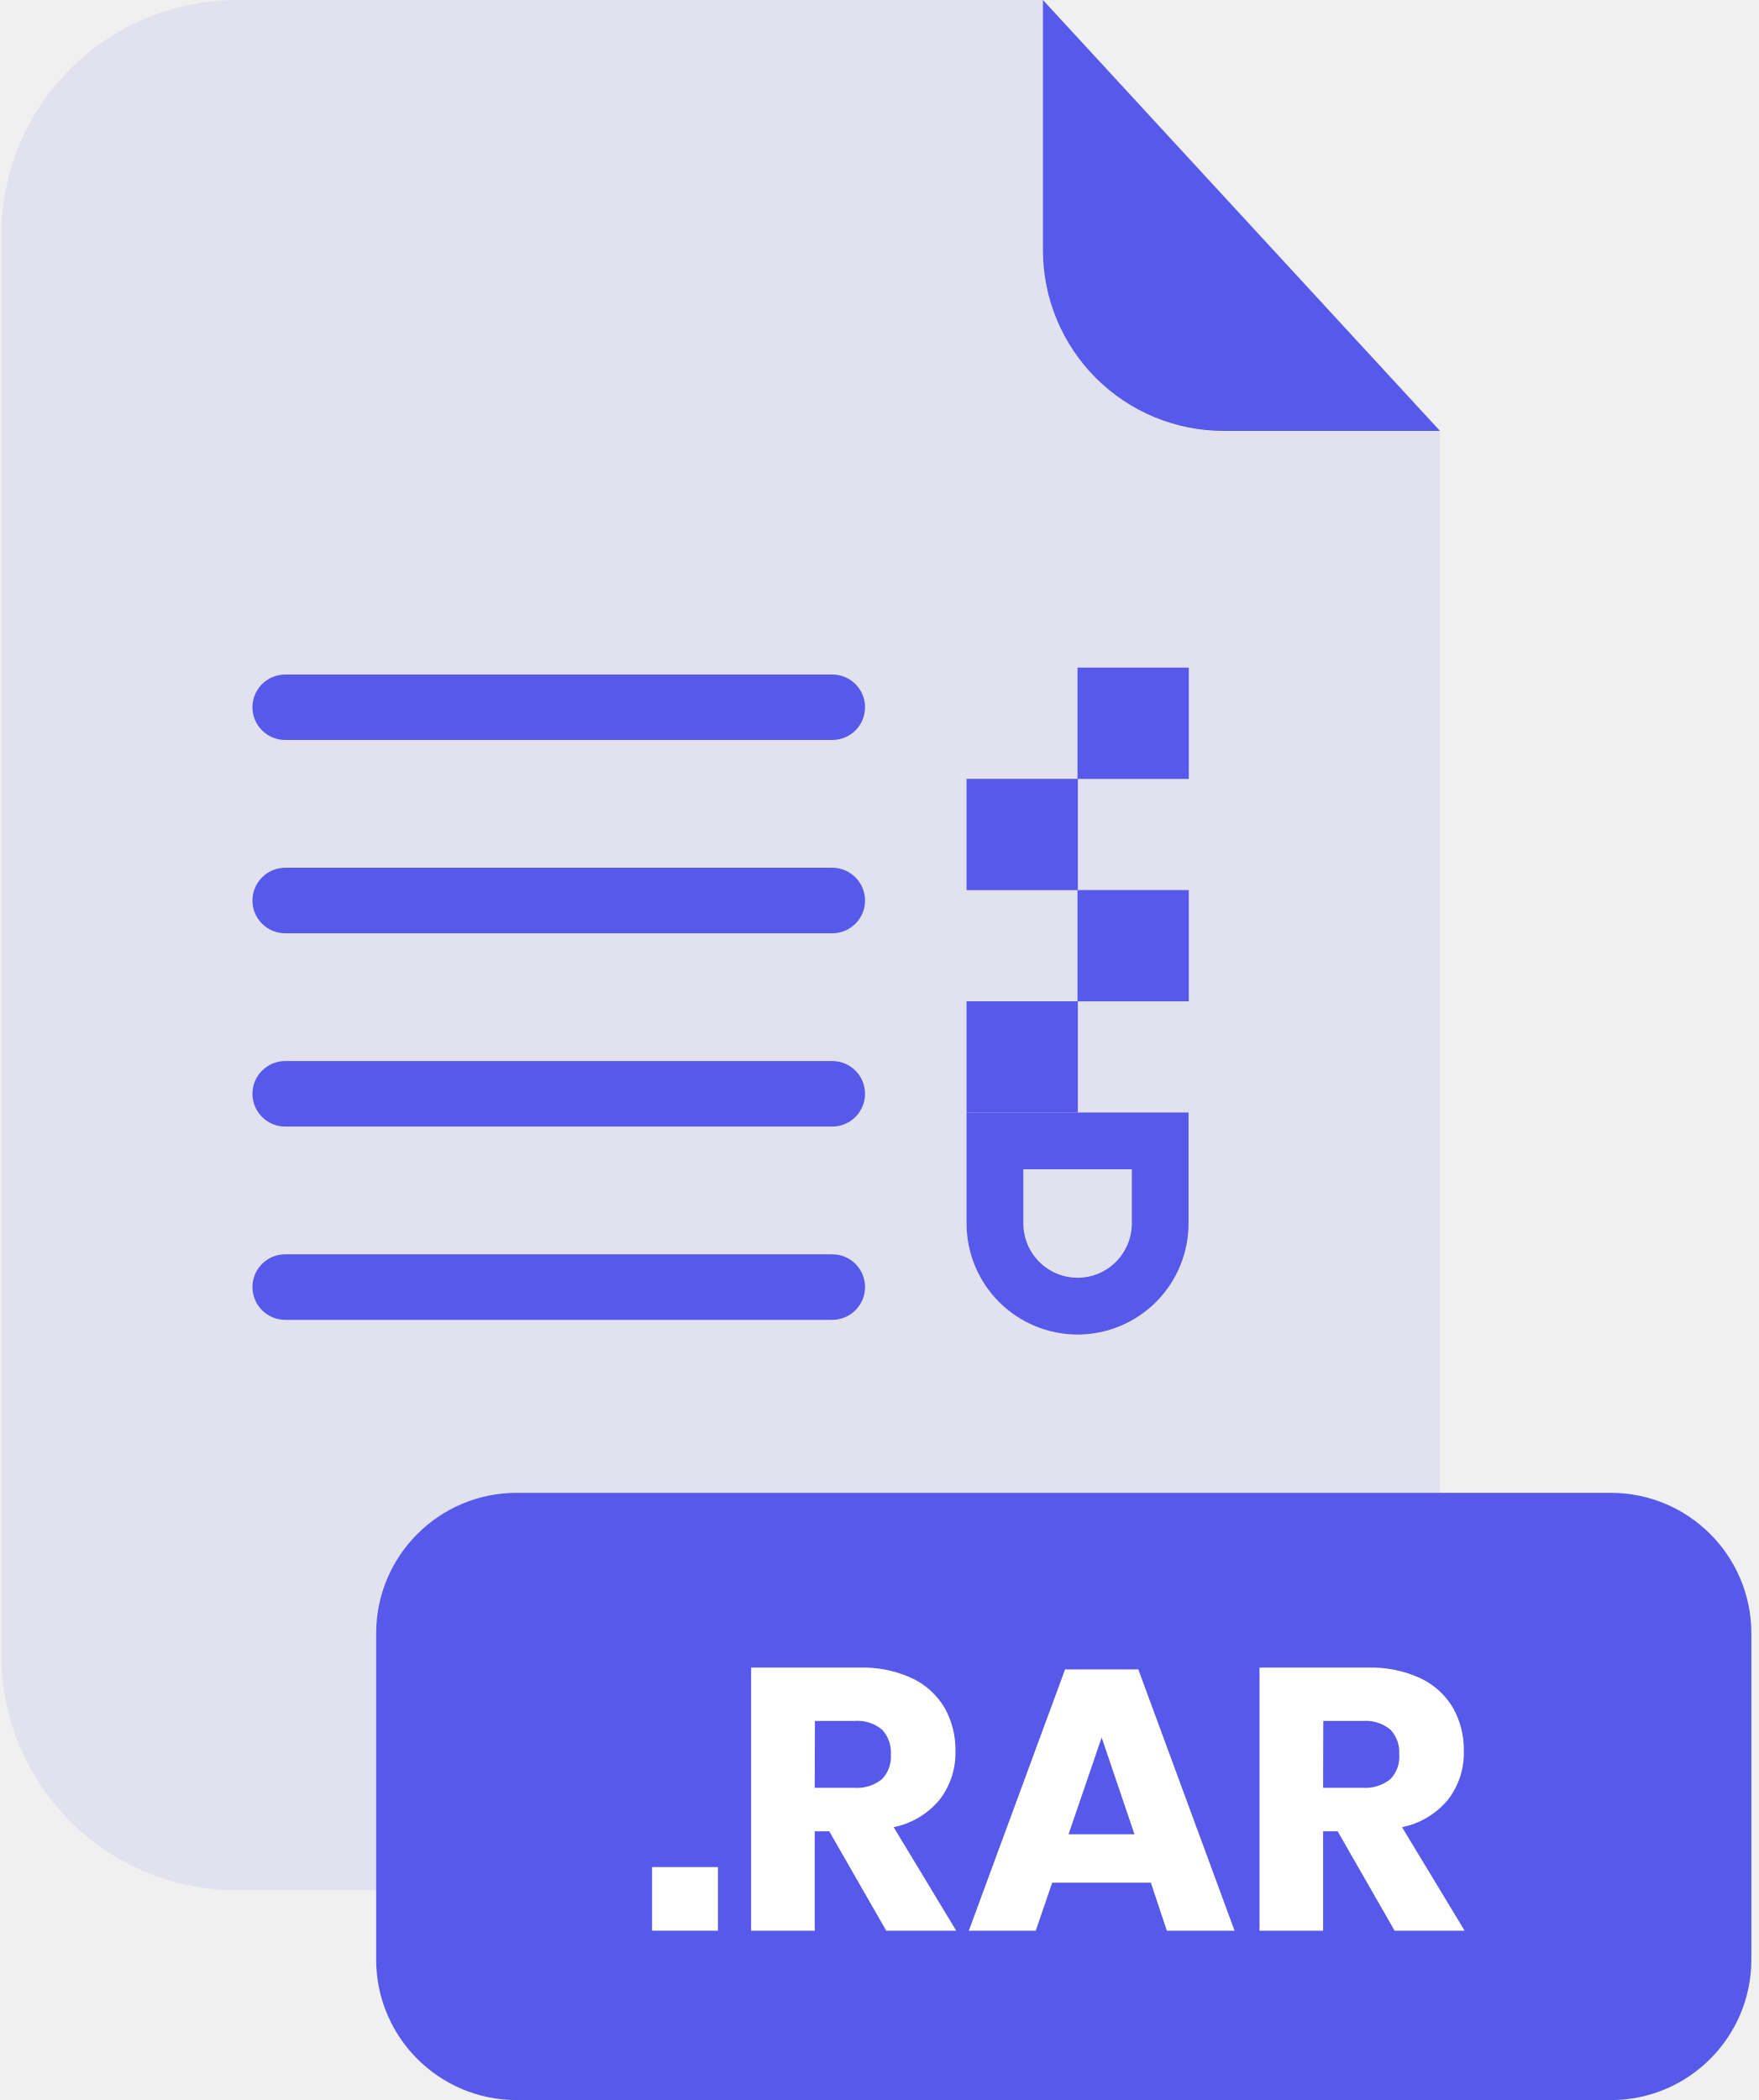
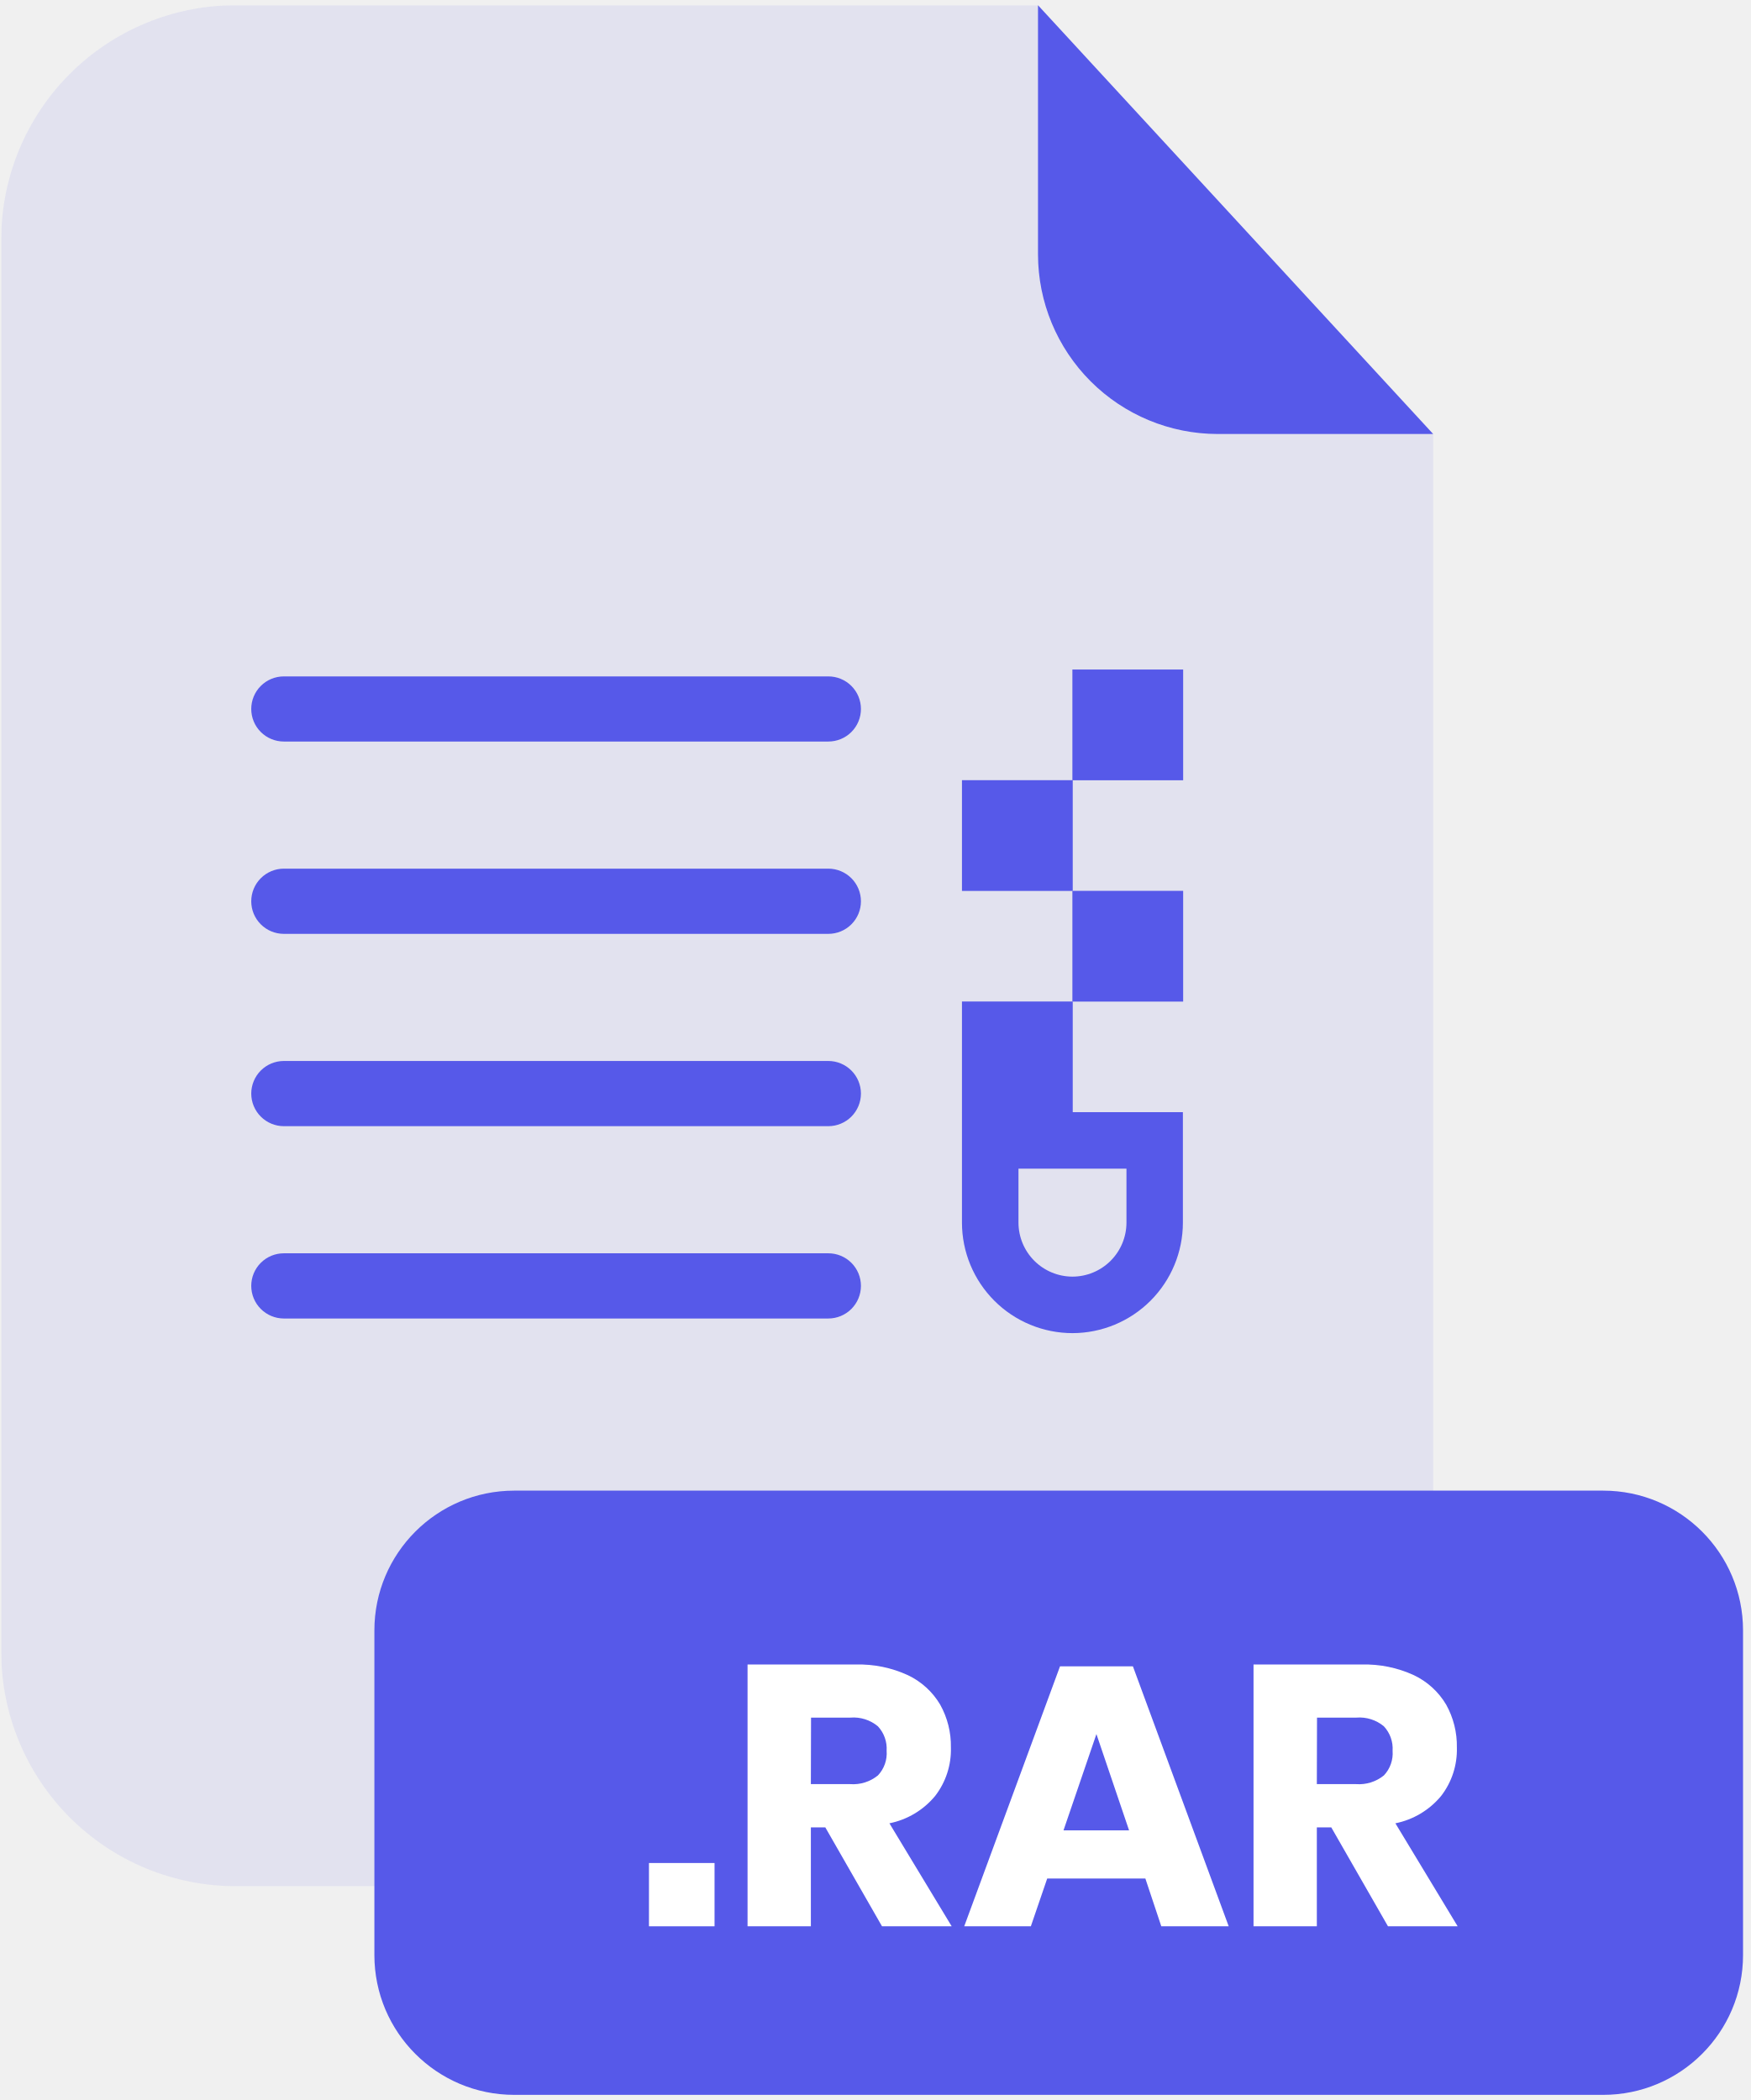
- <svg xmlns="http://www.w3.org/2000/svg" width="201" height="240" viewBox="0 0 201 240" fill="none">
+ <svg xmlns="http://www.w3.org/2000/svg" width="20" height="24" viewBox="0 0 201 240" fill="none">
  <g clip-path="url(#clip0_2_2398)">
    <g opacity="0.3">
      <path opacity="0.3" d="M139.81 49.25C134.342 49.242 129.1 47.066 125.235 43.198C121.369 39.331 119.195 34.088 119.19 28.62V1.85821e-06H27.06C23.526 -0.001 20.025 0.694 16.759 2.046C13.493 3.397 10.525 5.379 8.025 7.878C5.526 10.377 3.542 13.344 2.189 16.61C0.836 19.875 0.14 23.375 0.14 26.91V189.13C0.14 192.665 0.836 196.165 2.189 199.43C3.542 202.696 5.526 205.663 8.025 208.162C10.525 210.661 13.493 212.643 16.759 213.995C20.025 215.346 23.526 216.041 27.06 216.04H137.66C144.797 216.04 151.642 213.205 156.688 208.158C161.735 203.112 164.57 196.267 164.57 189.13V49.25H139.81Z" fill="#5659E9" />
    </g>
    <path d="M164.57 49.25H139.81C134.342 49.242 129.1 47.066 125.235 43.198C121.369 39.331 119.195 34.088 119.19 28.62V0L164.57 49.25Z" fill="#5659E9" />
    <path d="M184.09 170.61H59.05C50.18 170.61 42.99 177.8 42.99 186.67V223.95C42.99 232.82 50.18 240.01 59.05 240.01H184.09C192.96 240.01 200.15 232.82 200.15 223.95V186.67C200.15 177.8 192.96 170.61 184.09 170.61Z" fill="#5659E9" />
    <path d="M82.05 213.38V220.65H74.52V213.38H82.05Z" fill="white" />
    <path d="M101.28 220.65L94.77 209.29H93.11V220.65H85.84V190.58H98.26C100.328 190.523 102.381 190.944 104.26 191.81C105.802 192.543 107.091 193.72 107.96 195.19C108.797 196.693 109.222 198.39 109.19 200.11C109.249 202.12 108.609 204.088 107.38 205.68C106.041 207.297 104.188 208.405 102.13 208.82L109.28 220.65H101.28ZM93.11 204.32H97.62C98.772 204.407 99.914 204.049 100.81 203.32C101.165 202.944 101.438 202.498 101.61 202.011C101.782 201.524 101.85 201.005 101.81 200.49C101.843 199.978 101.772 199.465 101.6 198.982C101.428 198.499 101.159 198.056 100.81 197.68C99.926 196.943 98.787 196.584 97.64 196.68H93.13L93.11 204.32Z" fill="white" />
    <path d="M131.52 215.16H120.25L118.37 220.65H110.72L121.72 190.79H130.09L141.09 220.65H133.35L131.52 215.16ZM129.65 209.63L125.9 198.57L122.12 209.63H129.65Z" fill="white" />
    <path d="M159.38 220.65L152.87 209.29H151.21V220.65H143.94V190.58H156.36C158.428 190.523 160.481 190.944 162.36 191.81C163.902 192.543 165.191 193.72 166.06 195.19C166.897 196.693 167.322 198.39 167.29 200.11C167.349 202.12 166.709 204.088 165.48 205.68C164.141 207.297 162.288 208.405 160.23 208.82L167.38 220.65H159.38ZM151.21 204.32H155.72C156.872 204.405 158.013 204.047 158.91 203.32C159.265 202.944 159.538 202.498 159.71 202.011C159.882 201.524 159.95 201.005 159.91 200.49C159.943 199.978 159.872 199.465 159.7 198.982C159.528 198.499 159.259 198.056 158.91 197.68C158.026 196.943 156.887 196.584 155.74 196.68H151.23L151.21 204.32Z" fill="white" />
    <path d="M95.11 150.84H32.59C31.597 150.837 30.646 150.441 29.945 149.738C29.244 149.035 28.85 148.083 28.85 147.09C28.85 146.098 29.244 145.147 29.946 144.446C30.647 143.744 31.598 143.35 32.59 143.35H95.11C95.602 143.349 96.09 143.445 96.544 143.632C96.999 143.819 97.413 144.095 97.761 144.442C98.109 144.789 98.386 145.202 98.575 145.657C98.763 146.111 98.86 146.598 98.86 147.09C98.86 148.085 98.465 149.039 97.762 149.742C97.058 150.445 96.105 150.84 95.11 150.84Z" fill="#5659E9" />
    <path d="M95.11 128.75H32.59C31.597 128.747 30.646 128.351 29.945 127.648C29.244 126.945 28.85 125.993 28.85 125C28.853 124.009 29.248 123.059 29.948 122.358C30.649 121.657 31.599 121.263 32.59 121.26H95.11C96.103 121.26 97.055 121.654 97.758 122.355C98.461 123.056 98.858 124.007 98.86 125C98.86 125.995 98.465 126.948 97.762 127.652C97.058 128.355 96.105 128.75 95.11 128.75Z" fill="#5659E9" />
    <path d="M95.11 106.66H32.59C31.598 106.66 30.647 106.266 29.946 105.564C29.244 104.863 28.85 103.912 28.85 102.92C28.85 101.927 29.244 100.975 29.945 100.272C30.646 99.569 31.597 99.173 32.59 99.17H95.11C96.105 99.17 97.058 99.565 97.762 100.268C98.465 100.971 98.86 101.925 98.86 102.92C98.86 103.412 98.763 103.899 98.575 104.353C98.386 104.808 98.109 105.221 97.761 105.568C97.413 105.915 96.999 106.191 96.544 106.378C96.09 106.565 95.602 106.661 95.11 106.66Z" fill="#5659E9" />
    <path d="M95.11 84.57H32.59C31.598 84.57 30.647 84.176 29.946 83.475C29.244 82.773 28.85 81.822 28.85 80.83C28.85 79.838 29.244 78.887 29.946 78.185C30.647 77.484 31.598 77.09 32.59 77.09H95.11C95.602 77.088 96.09 77.184 96.544 77.372C96.999 77.559 97.413 77.834 97.761 78.182C98.109 78.529 98.386 78.942 98.575 79.396C98.763 79.851 98.86 80.338 98.86 80.83C98.86 81.322 98.763 81.809 98.575 82.263C98.386 82.718 98.109 83.131 97.761 83.478C97.413 83.826 96.999 84.101 96.544 84.288C96.09 84.475 95.602 84.571 95.11 84.57Z" fill="#5659E9" />
    <path d="M123.15 152.52C119.785 152.517 116.559 151.18 114.18 148.8C111.801 146.421 110.463 143.195 110.46 139.83V127.14H135.83V139.83C135.827 143.193 134.491 146.418 132.114 148.797C129.737 151.176 126.513 152.515 123.15 152.52ZM116.95 133.63V139.83C116.953 141.474 117.607 143.049 118.769 144.211C119.931 145.373 121.507 146.028 123.15 146.03C124.794 146.028 126.369 145.373 127.531 144.211C128.693 143.049 129.347 141.474 129.35 139.83V133.63H116.95Z" fill="#5659E9" />
    <path d="M110.46 127.15H123.18V114.43H110.46V127.15Z" fill="#5659E9" />
    <path d="M123.14 114.44H135.86V101.72H123.14V114.44Z" fill="#5659E9" />
    <path d="M110.46 101.73H123.18V89.01H110.46V101.73Z" fill="#5659E9" />
    <path d="M123.14 89.02H135.86V76.3H123.14V89.02Z" fill="#5659E9" />
  </g>
  <defs>
    <clipPath id="clip0_2_2398">
      <rect width="200.01" height="240.01" fill="white" transform="translate(0.140137)" />
    </clipPath>
  </defs>
</svg>
